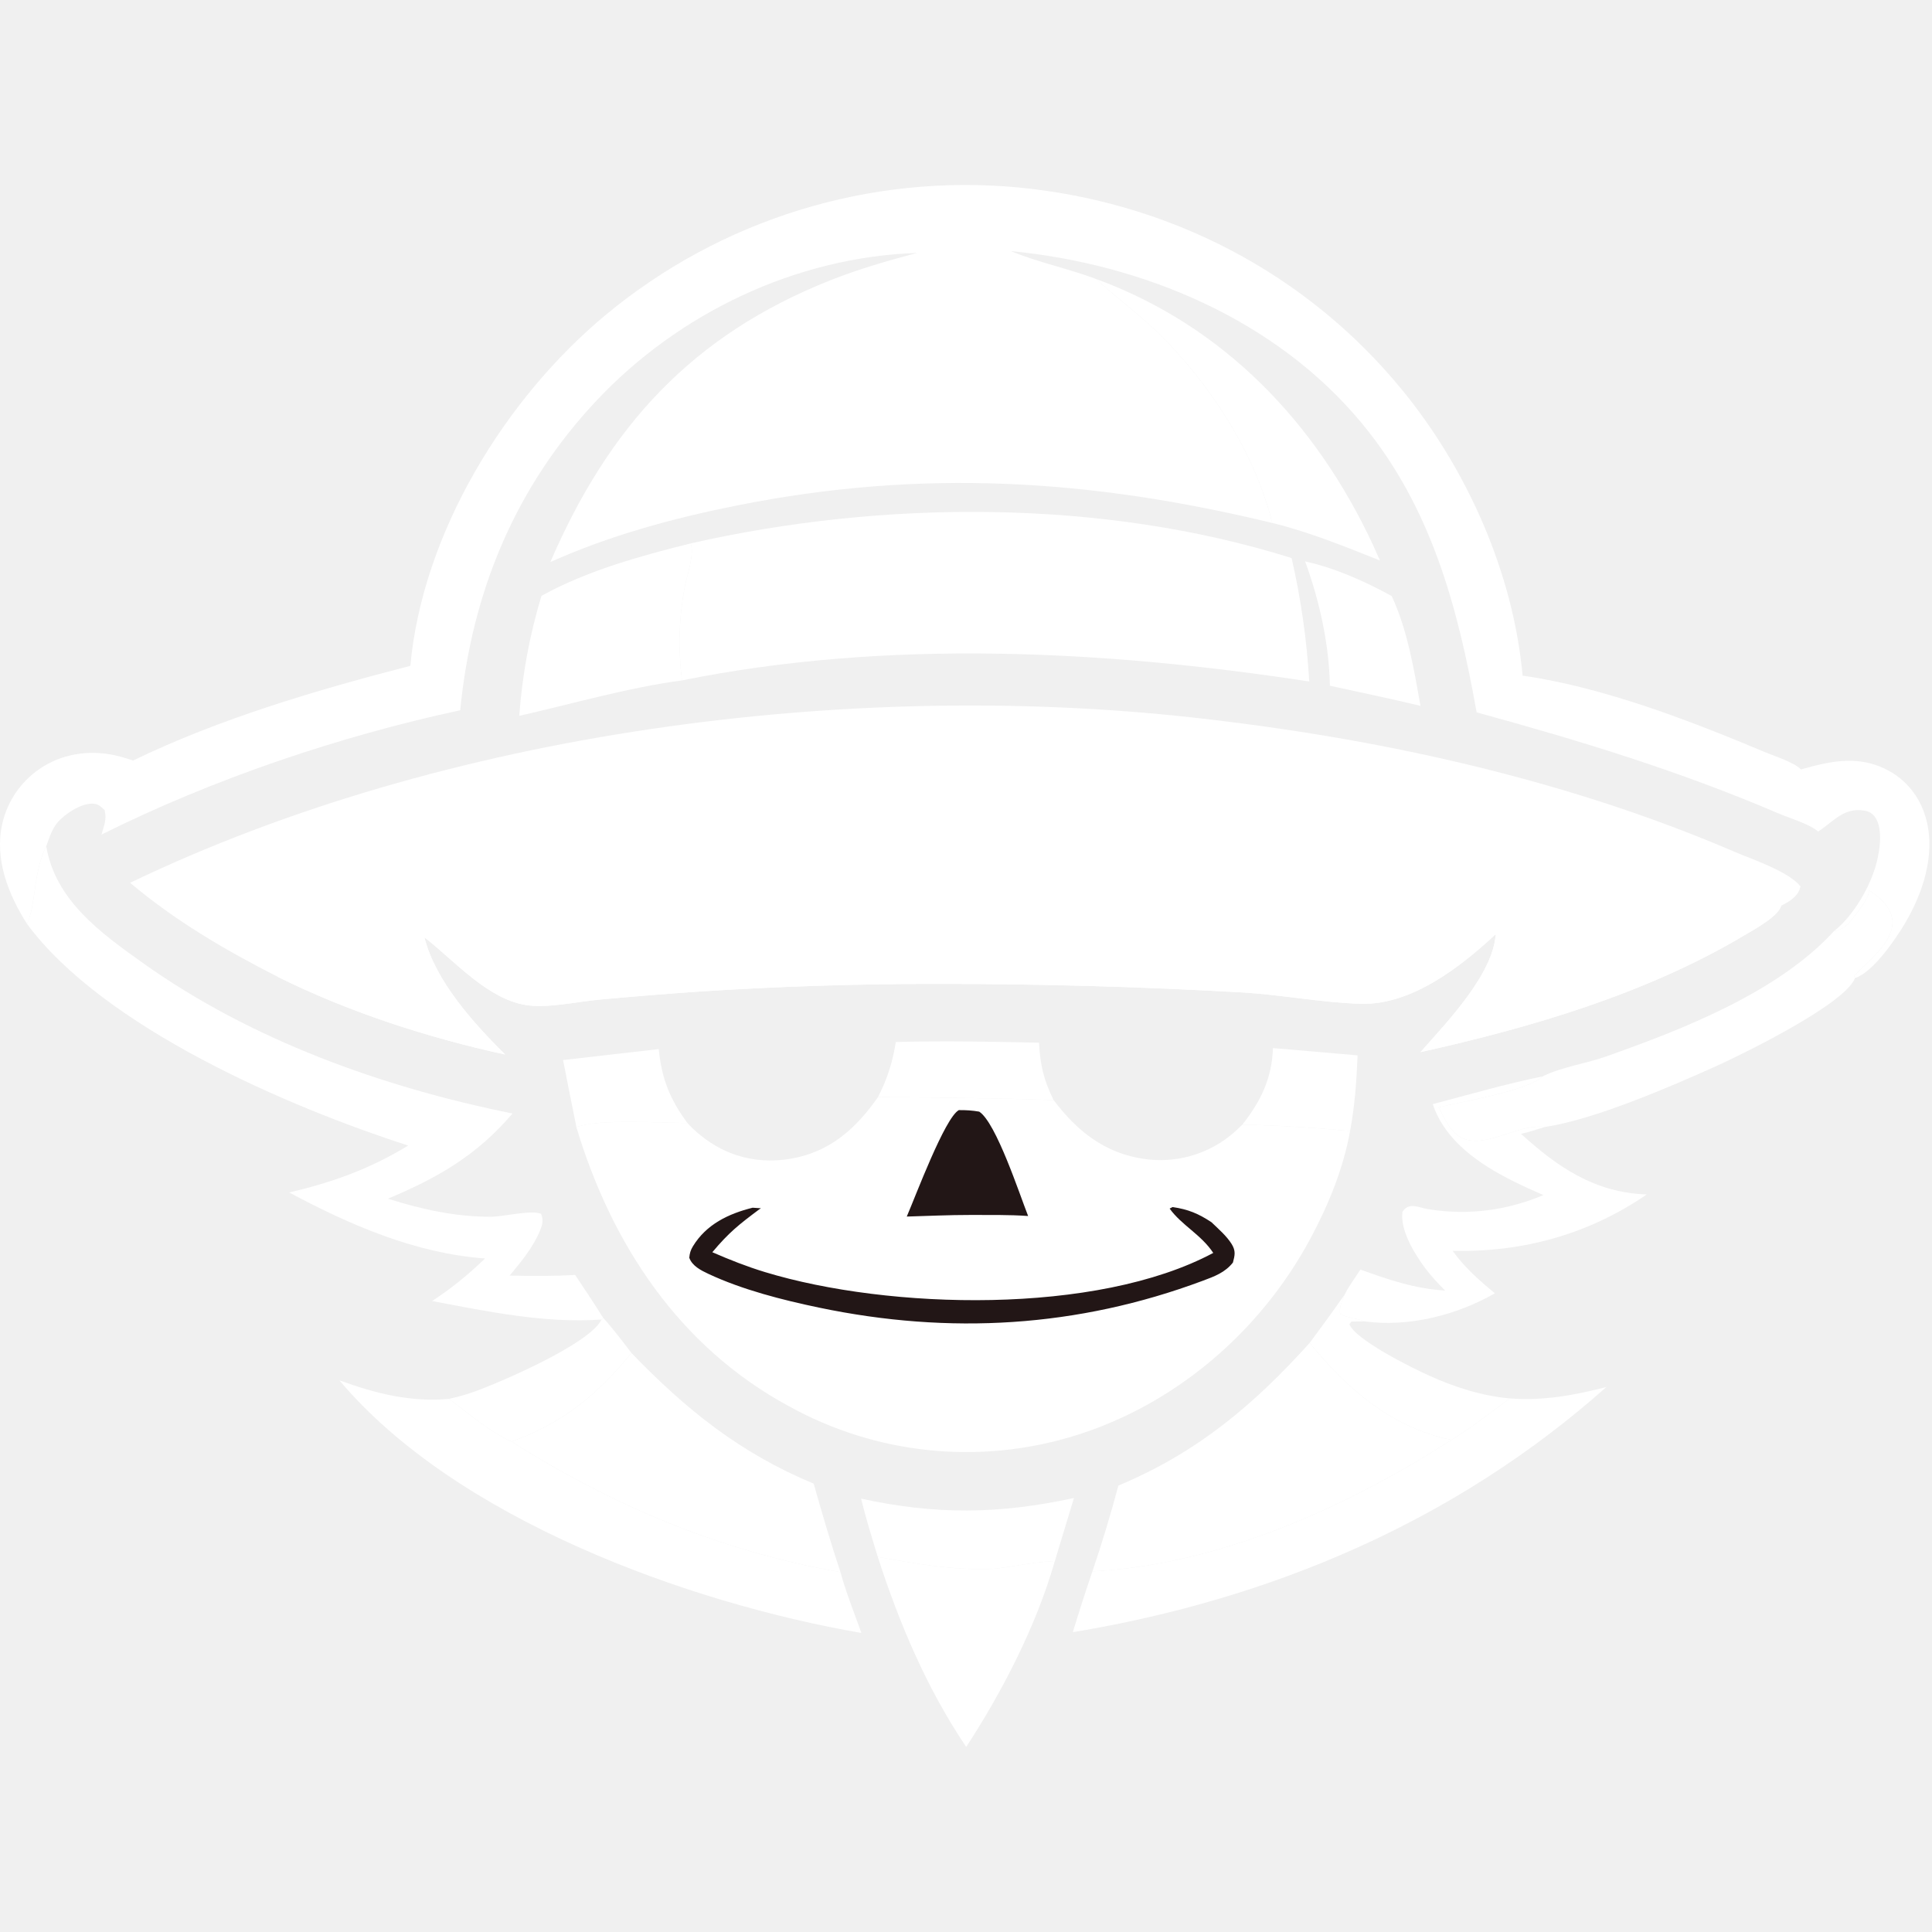
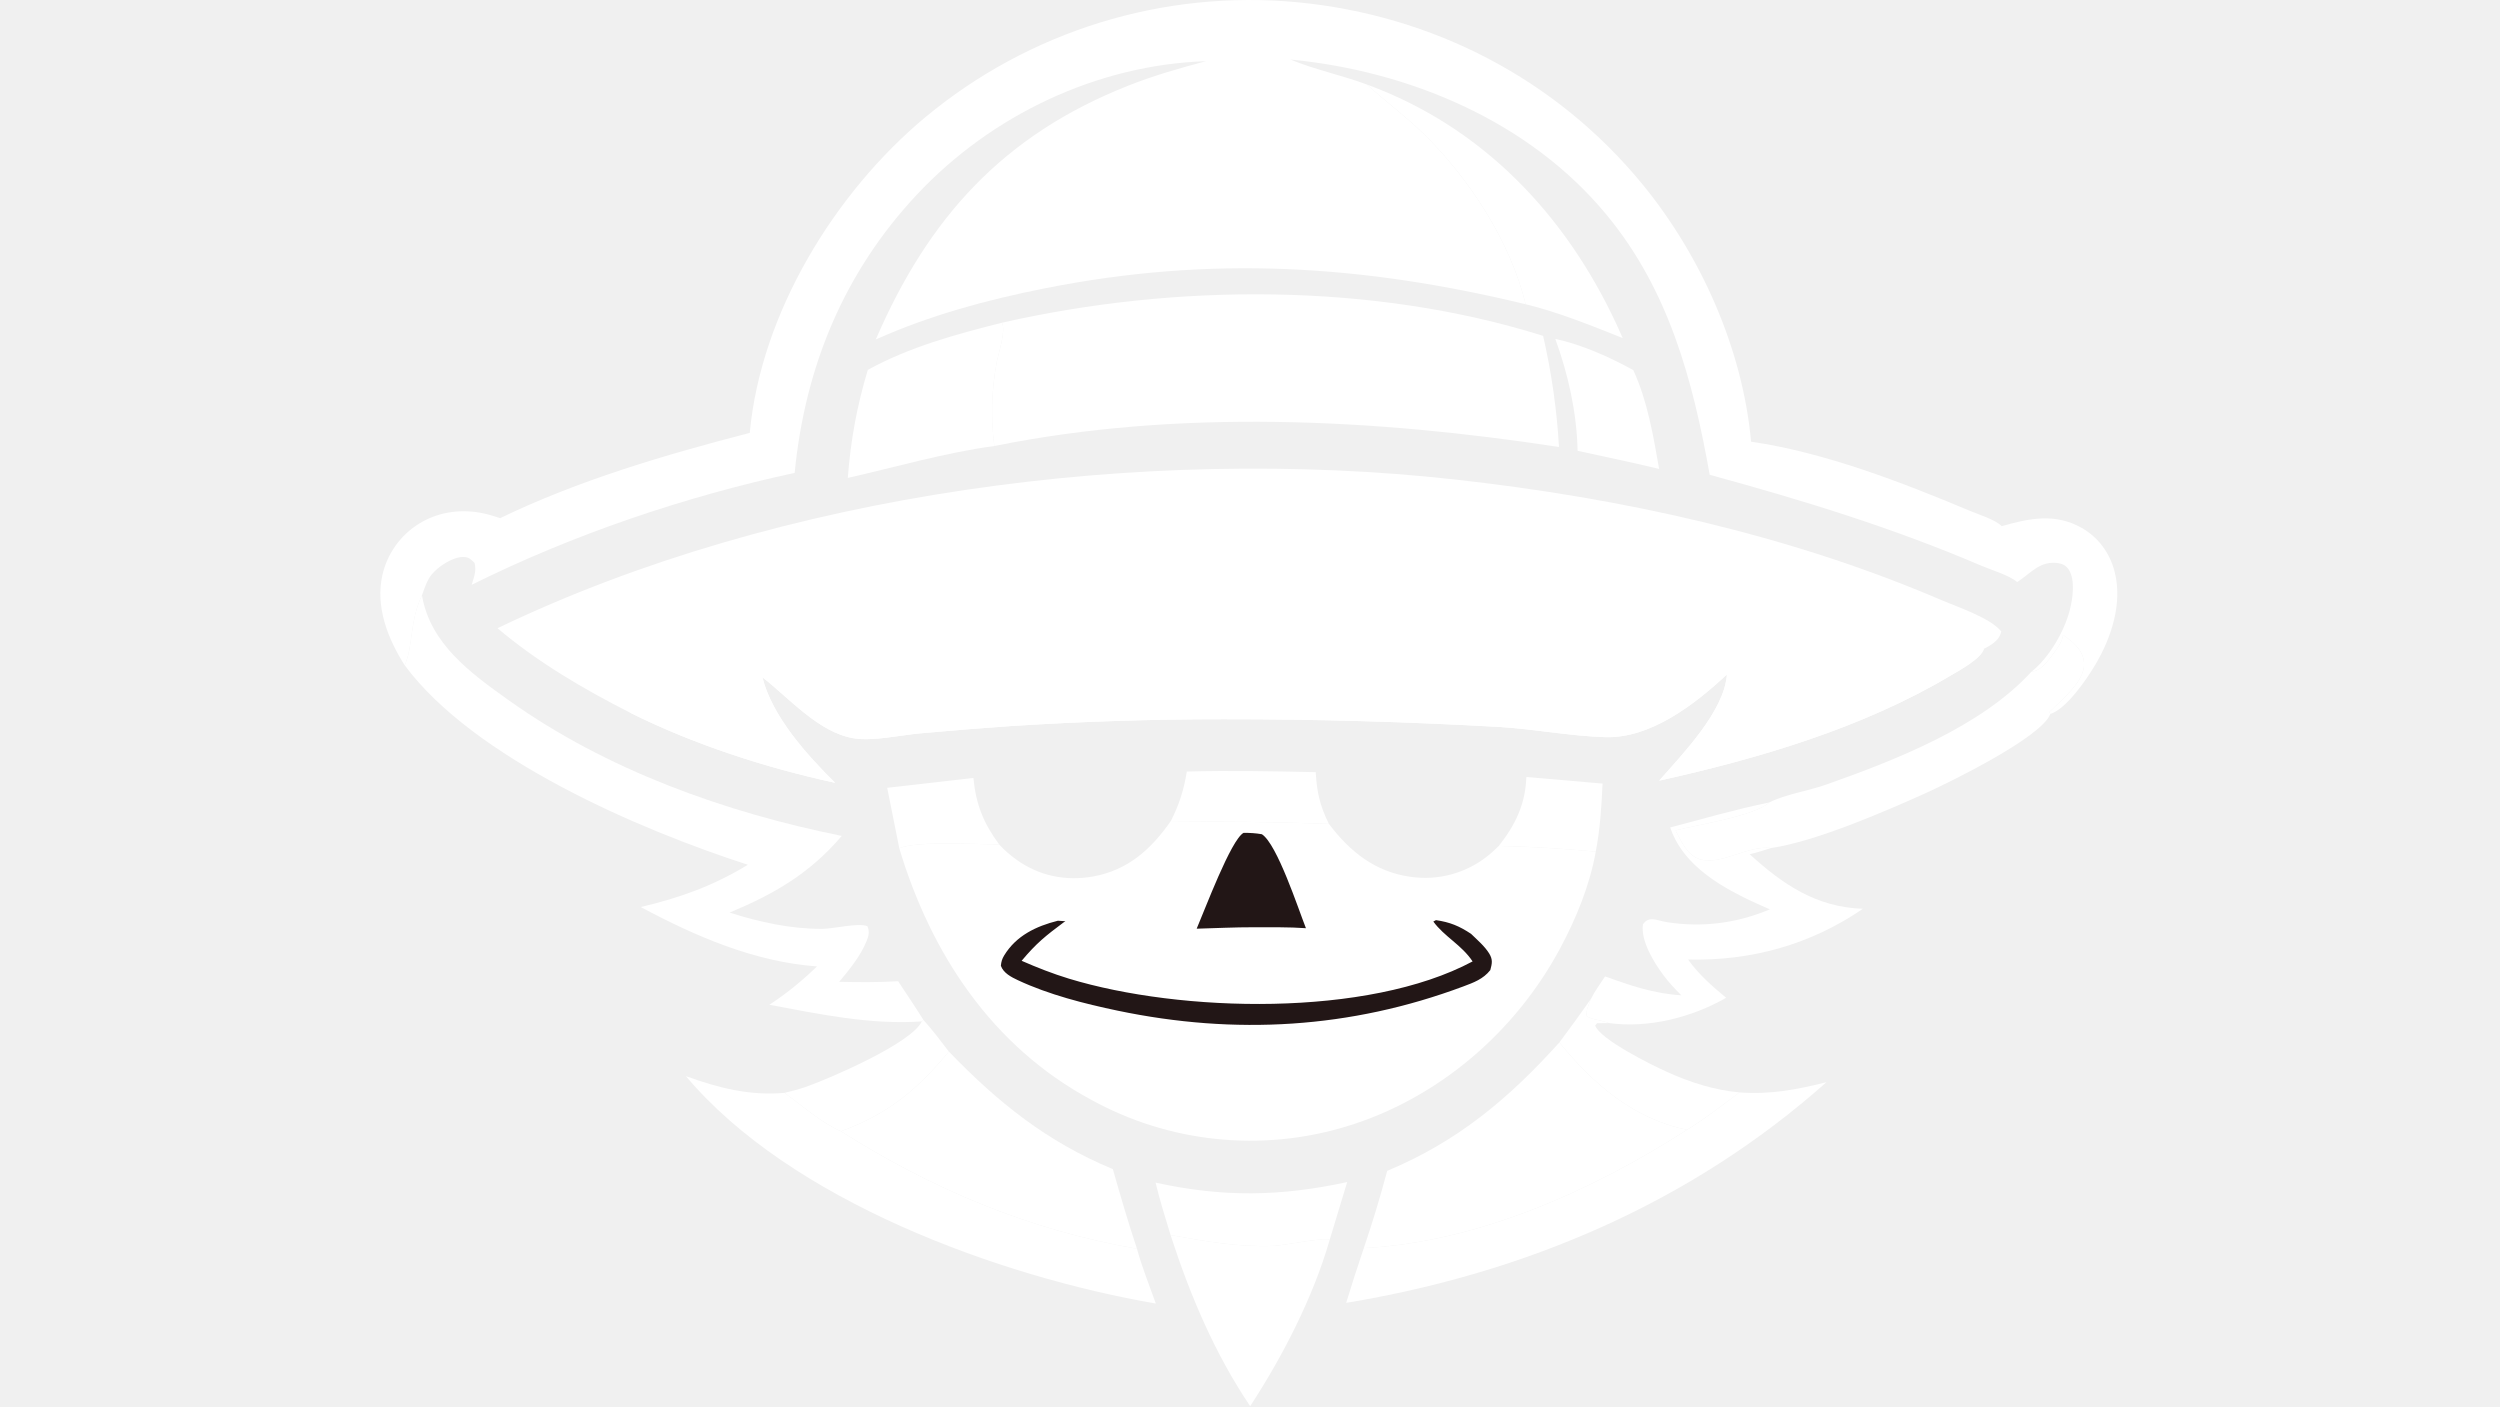
- <svg xmlns="http://www.w3.org/2000/svg" width="1500" height="1500" viewBox="0 0 423 342" fill="none">
+ <svg xmlns="http://www.w3.org/2000/svg" width="3840" height="2160" viewBox="0 0 423 342" fill="none">
  <path d="M123.273 191.594L144.231 189.194C144.854 195.618 146.667 200.19 150.513 205.382C144.974 205.348 130.775 204.426 126.198 206.292L123.273 191.594Z" fill="white" />
  <path d="M278.713 188.973L297.24 190.568C297.011 196.082 296.63 201.688 295.591 207.115C287.708 206.402 279.917 205.889 272.005 205.736C276.059 200.588 278.462 195.625 278.713 188.973Z" fill="white" />
  <path d="M196.135 187.639C206.601 187.359 217.023 187.565 227.487 187.79C227.741 192.646 228.522 195.997 230.683 200.36C217.887 199.887 205.053 199.827 192.247 199.672C194.291 195.665 195.421 192.07 196.135 187.639Z" fill="white" />
  <path d="M131.689 248.408L132.075 248.045C134.285 250.484 136.251 253.123 138.255 255.731C130.705 264.918 123.4 270.988 112.013 275.124C107.34 273.122 102.417 268.792 98.304 265.778C100.097 265.355 101.886 264.895 103.623 264.278C109.552 262.17 129.185 253.71 131.689 248.408Z" fill="white" />
  <path d="M294.419 242.928C293.895 244.376 293.141 245.652 293.417 247.184C295.098 248.106 297.023 248.088 298.785 248.814L295.892 248.852L295.44 249.422C296.727 252.836 309.107 258.98 312.957 260.714C318.502 263.213 324.473 265.142 330.555 265.671C326.374 268.753 322.231 272.064 317.791 274.757C304.792 272.148 294.834 263.517 286.746 253.519C289.354 250.025 291.912 246.495 294.419 242.928Z" fill="white" />
  <path d="M285.749 82.42C292.173 83.807 298.962 86.842 304.711 90.008C308.165 97.459 309.589 106.022 310.999 114.042C304.427 112.448 297.781 111.092 291.176 109.634C290.967 100.357 288.913 91.106 285.749 82.42Z" fill="white" />
  <path d="M188.534 287.616C204.836 291.194 218.846 291.019 235.134 287.479L230.881 301.521C229.601 300.835 219.797 302.887 217.357 302.992C208.783 303.364 200.579 301.874 192.184 300.368C190.894 296.136 189.571 291.918 188.534 287.616Z" fill="white" />
  <path d="M239.949 20.566C267.931 30.826 288.153 52.04 300.635 78.872C301.15 79.981 301.652 81.097 302.14 82.22C294.383 79.143 286.671 75.973 278.543 73.995C274.844 58.735 264.661 43.129 253.469 32.298C249.146 28.115 244.369 24.597 239.949 20.566Z" fill="white" />
  <path d="M192.184 300.368C200.579 301.873 208.783 303.364 217.357 302.992C219.797 302.887 229.601 300.835 230.881 301.521C226.891 315.435 219.423 329.918 211.543 341.981C202.921 329.198 196.918 314.979 192.184 300.368Z" fill="white" />
  <path d="M151.206 78.481C152.133 80.731 150.369 85.627 149.909 88.073C148.625 94.916 148.451 101.558 149.315 108.472C137.383 110.069 125.433 113.57 113.685 116.228C114.371 107.117 115.916 98.699 118.554 89.951C128.648 84.397 140.098 81.255 151.206 78.481Z" fill="white" />
  <path d="M313.691 201.243C321.67 199.148 329.676 196.808 337.759 195.17C334.173 198.474 320.245 200.6 314.984 201.954C316.396 204.616 317.81 208.066 320.961 208.985C326.133 210.492 332.49 205.545 338.243 206.239C336.517 206.772 334.793 207.356 333.029 207.75C341.074 215.094 349.251 220.653 360.553 221.015C347.889 229.715 333.378 233.733 318.041 233.361C320.642 236.987 323.873 239.839 327.303 242.659C318.962 247.432 308.451 250.118 298.785 248.814C297.023 248.088 295.098 248.106 293.417 247.184C293.141 245.652 293.895 244.376 294.419 242.928C295.336 241.051 296.711 239.237 297.849 237.472C304.079 239.704 309.721 241.654 316.401 242.057C314.867 240.536 313.34 238.898 312.049 237.165C309.721 234.04 306.506 228.865 307.061 224.806C308.559 222.604 310.504 223.903 312.892 224.274C321.537 225.614 329.891 224.535 337.927 221.155C335.723 220.182 333.509 219.209 331.354 218.132C323.999 214.454 316.433 209.398 313.691 201.243Z" fill="white" />
  <path d="M409.216 154.384C411.363 155.901 413.636 157.652 414.229 160.366C414.683 162.45 413.789 164.469 412.609 166.139C410.796 168.696 408.169 170.944 405.943 173.134L406.136 173.648C403.996 179.322 381.656 190.248 375.836 192.881C365.684 197.472 348.893 204.689 338.243 206.239C332.49 205.545 326.133 210.492 320.961 208.985C317.81 208.066 316.396 204.616 314.984 201.954C320.245 200.6 334.173 198.474 337.759 195.17C341.739 193.155 347.319 192.343 351.632 190.815C368.389 184.876 389.243 176.804 401.543 163.364C403.676 163.076 404.903 161.566 406.183 159.89C407.136 158.643 409.256 155.962 409.216 154.384Z" fill="white" />
  <path d="M330.555 265.671C337.877 266.248 344.657 264.982 351.704 263.181C318.622 292.607 278.3 309.658 234.887 316.855C236.244 312.393 237.674 307.955 239.178 303.541C266.938 302.101 294.732 289.563 317.791 274.757C322.231 272.064 326.374 268.753 330.555 265.671Z" fill="white" />
  <path d="M74.315 261.72C82.209 264.578 89.82 266.543 98.304 265.778C102.417 268.792 107.34 273.122 112.013 275.124C134.311 289.266 157.937 299.172 184.013 303.703C185.239 308.198 187.033 312.632 188.597 317.025C150.426 310.434 99.73 291.96 74.315 261.72Z" fill="white" />
  <path d="M138.255 255.731C150.257 268.178 162.092 277.667 178.147 284.335C179.997 290.831 181.871 297.295 184.013 303.703C157.937 299.172 134.311 289.266 112.013 275.124C123.4 270.988 130.705 264.918 138.255 255.731Z" fill="white" />
  <path d="M244.863 284.758C262.037 277.588 274.401 267.199 286.746 253.519C294.834 263.517 304.792 272.148 317.791 274.757C294.732 289.563 266.938 302.101 239.178 303.541C241.285 297.344 243.18 291.083 244.863 284.758Z" fill="white" />
  <path d="M10.124 144.776C12.116 156.614 22.05 163.77 31.276 170.342C55.025 187.261 83.794 197.562 112.211 203.296C104.382 212.476 95.844 217.374 84.93 221.946C92.303 224.281 99.647 225.906 107.418 225.902C110.16 225.9 116.38 224.336 118.463 225.263C119.012 226.569 118.782 227.574 118.254 228.869C116.749 232.558 114.12 235.749 111.591 238.777C116.391 238.885 121.13 238.921 125.925 238.634C127.984 241.762 130.092 244.868 132.074 248.045L131.688 248.408C119.202 249.27 106.804 246.653 94.609 244.35C98.804 241.62 102.607 238.517 106.194 235.034C90.936 233.919 76.645 227.716 63.329 220.591C72.87 218.34 80.986 215.428 89.384 210.309C63.074 201.852 22.654 184.444 5.913 161.78C7.957 157.492 7.144 150.822 10.124 144.776Z" fill="white" />
  <path d="M151.206 78.481C193.31 68.917 241.319 68.66 282.787 81.683C283.807 86.126 284.64 90.603 285.285 95.115C285.93 99.627 286.385 104.159 286.651 108.709C241.745 101.825 194.127 99.412 149.315 108.472C148.451 101.558 148.625 94.916 149.909 88.073C150.369 85.627 152.133 80.731 151.206 78.481Z" fill="white" />
  <path d="M192.247 199.671C205.052 199.827 217.886 199.887 230.682 200.359C235.798 207.123 241.904 212.039 250.563 213.247C250.973 213.306 251.385 213.355 251.797 213.393C252.21 213.432 252.623 213.46 253.037 213.477C253.451 213.495 253.866 213.502 254.28 213.499C254.695 213.495 255.109 213.481 255.522 213.456C255.936 213.431 256.348 213.396 256.76 213.351C257.172 213.305 257.583 213.249 257.992 213.182C258.401 213.115 258.808 213.038 259.213 212.951C259.618 212.864 260.021 212.767 260.421 212.659C260.822 212.551 261.219 212.433 261.612 212.305C262.007 212.177 262.397 212.039 262.784 211.891C263.172 211.744 263.555 211.586 263.935 211.419C264.314 211.252 264.688 211.075 265.058 210.888C265.428 210.702 265.793 210.506 266.154 210.301C266.514 210.096 266.869 209.882 267.218 209.659C267.567 209.436 267.911 209.204 268.248 208.963C268.586 208.723 268.917 208.474 269.242 208.217C270.216 207.453 271.116 206.595 272.005 205.735C279.916 205.888 287.708 206.401 295.59 207.115C294.146 215.251 290.868 223.261 286.989 230.525C276.044 251.025 257.181 267.231 234.847 273.979C234.208 274.172 233.567 274.358 232.923 274.535C232.28 274.713 231.634 274.882 230.986 275.043C230.338 275.205 229.688 275.358 229.036 275.503C228.385 275.648 227.732 275.785 227.076 275.914C226.421 276.043 225.765 276.164 225.106 276.276C224.448 276.389 223.789 276.493 223.128 276.589C222.468 276.685 221.806 276.773 221.143 276.852C220.48 276.932 219.816 277.003 219.152 277.066C218.487 277.129 217.821 277.183 217.155 277.229C216.489 277.276 215.823 277.314 215.156 277.343C214.489 277.373 213.821 277.395 213.154 277.407C212.486 277.42 211.819 277.425 211.151 277.421C210.484 277.418 209.816 277.406 209.148 277.385C208.481 277.365 207.814 277.336 207.148 277.299C206.481 277.263 205.815 277.217 205.15 277.163C204.484 277.11 203.819 277.048 203.156 276.978C202.492 276.908 201.829 276.829 201.166 276.742C200.505 276.655 199.844 276.561 199.184 276.457C198.524 276.354 197.866 276.243 197.209 276.123C196.553 276.003 195.898 275.875 195.244 275.739C194.59 275.603 193.938 275.459 193.288 275.307C192.638 275.154 191.99 274.994 191.344 274.825C190.698 274.657 190.054 274.481 189.412 274.296C188.771 274.112 188.131 273.919 187.494 273.719C186.858 273.518 186.223 273.31 185.592 273.093C184.96 272.877 184.331 272.653 183.705 272.421C183.079 272.189 182.456 271.949 181.836 271.701C181.216 271.454 180.599 271.199 179.986 270.935C179.372 270.672 178.762 270.402 178.154 270.123C177.548 269.845 176.944 269.559 176.344 269.266C175.744 268.973 175.148 268.672 174.556 268.364C173.964 268.056 173.376 267.74 172.791 267.417C148.736 254.437 133.912 231.947 126.198 206.292C130.774 204.426 144.974 205.347 150.513 205.382C151.692 206.713 153.182 207.971 154.618 209.013C160.12 213.003 166.638 214.353 173.306 213.165C181.805 211.649 187.468 206.531 192.247 199.671Z" fill="white" />
  <path d="M209.928 202.553C211.467 202.538 212.878 202.62 214.395 202.888C218.109 205.296 223.252 221.062 225.102 225.738C220.9 225.439 216.663 225.524 212.451 225.507C207.818 225.501 203.165 225.728 198.532 225.859C200.499 221.296 206.859 204.249 209.928 202.553Z" fill="#221616" />
  <path d="M265.635 233.818C262.967 229.79 258.748 227.793 256.085 224.116L256.725 223.777C260.13 224.273 262.383 225.203 265.255 227.108C266.749 228.558 268.556 230.092 269.66 231.87C270.601 233.384 270.362 234.348 269.94 235.93C268.208 238.122 265.891 238.964 263.356 239.91C235.935 250.148 207.903 251.77 179.34 245.799C171.287 244.116 162.525 241.89 155.065 238.389C153.441 237.627 151.548 236.658 150.913 234.882C151.005 233.888 151.188 233.23 151.713 232.366C154.644 227.55 159.507 225.239 164.779 223.921L166.608 224.042C166.492 224.116 166.37 224.18 166.261 224.262C161.793 227.602 159.596 229.327 155.961 233.666C159.745 235.317 163.529 236.812 167.481 238.014C194.579 246.258 240.096 247.475 265.635 233.818Z" fill="#221616" />
  <path d="M89.842 105.277C92.514 76.209 110.521 46.796 132.661 28.407C133.438 27.763 134.223 27.127 135.017 26.502C135.81 25.877 136.61 25.261 137.418 24.655C138.226 24.05 139.042 23.454 139.865 22.868C140.687 22.282 141.517 21.707 142.354 21.142C143.191 20.576 144.035 20.021 144.885 19.477C145.736 18.932 146.593 18.398 147.457 17.874C148.321 17.351 149.191 16.838 150.067 16.335C150.943 15.833 151.825 15.342 152.713 14.861C153.602 14.381 154.496 13.912 155.396 13.453C156.296 12.994 157.201 12.547 158.112 12.11C159.023 11.674 159.939 11.249 160.86 10.835C161.781 10.421 162.707 10.019 163.639 9.627C164.57 9.236 165.506 8.857 166.446 8.488C167.386 8.12 168.331 7.764 169.28 7.419C170.229 7.074 171.183 6.741 172.14 6.419C173.097 6.097 174.059 5.788 175.024 5.49C175.989 5.192 176.957 4.906 177.929 4.632C178.901 4.358 179.876 4.096 180.855 3.845C181.833 3.595 182.815 3.357 183.799 3.131C184.783 2.905 185.77 2.691 186.76 2.489C187.749 2.287 188.741 2.097 189.735 1.92C190.73 1.743 191.726 1.577 192.724 1.424C193.722 1.271 194.722 1.131 195.724 1.002C196.726 0.874 197.729 0.758 198.733 0.654C199.738 0.55 200.744 0.459 201.751 0.379C202.757 0.3 203.765 0.234 204.773 0.179C205.782 0.125 206.791 0.083 207.8 0.053C208.809 0.024 209.819 0.006 210.829 0.001C211.839 -0.003 212.849 0.004 213.859 0.024C214.869 0.044 215.878 0.077 216.887 0.121C217.896 0.166 218.904 0.223 219.911 0.293C220.919 0.363 221.925 0.445 222.931 0.539C255.935 3.703 285.991 19.209 307.013 44.9C321.24 62.288 331.323 84.969 333.365 107.425C351.037 109.956 370.136 117.326 386.476 124.196C388.569 125.076 392.763 126.369 394.316 127.968C401.036 126.036 407.316 124.727 413.796 128.396C417.823 130.677 420.61 134.521 421.763 138.984C423.763 146.706 420.996 155.081 417.049 161.714C414.989 165.175 410.116 172.356 406.136 173.648L405.943 173.134C408.17 170.944 410.796 168.696 412.61 166.139C413.79 164.469 414.683 162.45 414.229 160.366C413.636 157.652 411.363 155.901 409.216 154.384C409.256 155.962 407.136 158.643 406.183 159.89C404.903 161.566 403.676 163.076 401.543 163.364C405.796 160.021 409.503 153.634 410.85 148.451C411.57 145.67 412.269 141.11 410.629 138.55C410.016 137.597 409.21 137.135 408.103 136.963C403.756 136.29 401.556 139.23 398.403 141.342L398.069 141.559C396.149 139.885 391.85 138.646 389.436 137.612C367.643 128.287 346.145 121.724 323.299 115.466C319.206 92.478 313.381 70.598 298.229 52.252C279.404 29.457 250.22 17.267 221.336 14.479C227.267 16.954 233.875 18.291 239.949 20.565C244.369 24.597 249.146 28.115 253.469 32.298C264.661 43.129 274.844 58.735 278.543 73.995C238.818 64.388 201.964 62.079 161.54 70.134C147.413 72.949 133.678 76.662 120.496 82.555C133.303 52.894 151.536 32.857 181.831 20.855C188.009 18.407 194.383 16.578 200.801 14.881C174.273 15.754 148.541 28.043 130.457 47.361C112.725 66.303 103.274 89.273 100.761 114.999C74.069 120.774 46.691 130.032 22.211 142.23C22.791 140.188 23.405 138.975 22.913 136.886C21.975 136.01 21.519 135.46 20.137 135.454C17.609 135.442 14.087 137.764 12.511 139.686C11.336 141.12 10.745 143.054 10.125 144.776C7.145 150.822 7.957 157.492 5.913 161.78C1.816 155.333 -1.229 147.626 0.489 139.88C0.562 139.556 0.643 139.233 0.733 138.912C0.822 138.592 0.919 138.274 1.025 137.958C1.13 137.643 1.243 137.33 1.364 137.02C1.485 136.71 1.614 136.403 1.751 136.1C1.887 135.797 2.031 135.497 2.183 135.2C2.334 134.904 2.493 134.612 2.659 134.324C2.825 134.036 2.999 133.752 3.179 133.472C3.36 133.193 3.547 132.918 3.741 132.648C3.935 132.378 4.137 132.113 4.345 131.853C4.552 131.593 4.766 131.338 4.987 131.089C5.207 130.84 5.433 130.597 5.666 130.359C5.899 130.121 6.137 129.889 6.382 129.663C6.626 129.438 6.876 129.218 7.131 129.005C7.387 128.792 7.647 128.585 7.913 128.385C8.179 128.185 8.45 127.992 8.725 127.805C9.001 127.619 9.281 127.439 9.565 127.267C14.517 124.26 20.375 123.655 25.946 125.051C27.022 125.329 28.084 125.652 29.133 126.018C48.085 116.826 69.485 110.54 89.842 105.277Z" fill="white" />
  <path d="M28.492 152.784C97.293 119.694 185.656 108.241 261.115 116.592C301.469 121.057 342.352 129.932 379.763 145.991C383.623 147.647 391.589 150.291 394.203 153.562C394.149 153.753 394.109 153.946 394.049 154.135C393.483 155.875 391.523 157.039 389.976 157.793C389.383 160.167 383.836 163.14 381.629 164.449C360.26 177.127 335.171 184.483 311.011 189.855C316.789 183.294 326.903 172.875 327.487 164.019C319.755 171.242 308.982 179.613 297.893 179.273C289.432 179.013 280.881 177.348 272.393 176.808C249.978 175.534 227.544 174.903 205.093 174.915C187.811 174.909 170.548 175.464 153.303 176.581C145.894 177.092 138.492 177.689 131.097 178.37C126.368 178.818 119.8 180.3 115.165 179.555C106.636 178.185 99.423 169.755 92.921 164.714C95.287 174.264 103.755 183.605 110.595 190.378C93.682 186.705 76.237 181.059 60.721 173.321C49.339 167.53 38.268 161.05 28.492 152.784Z" fill="white" />
  <path d="M209.715 136.898C252.161 131.737 288.904 132.106 330.949 140.427C342.735 142.759 354.341 145.314 365.823 148.918C373.323 151.272 383.396 153.591 389.976 157.793C389.383 160.166 383.836 163.14 381.629 164.449C360.26 177.127 335.171 184.482 311.011 189.855C316.789 183.294 326.903 172.874 327.487 164.018C319.755 171.242 308.982 179.613 297.893 179.273C289.432 179.013 280.881 177.348 272.393 176.808C249.978 175.534 227.544 174.903 205.093 174.915C187.811 174.909 170.548 175.464 153.303 176.58C145.894 177.092 138.492 177.688 131.097 178.37C126.369 178.818 119.801 180.3 115.165 179.555C106.637 178.185 99.423 169.755 92.921 164.714C95.287 174.264 103.755 183.604 110.595 190.378C93.682 186.704 76.237 181.058 60.721 173.321C71.07 169.209 82.307 166.296 93.13 163.814C147.339 151.412 206.871 149.034 262.096 154.437C274.552 155.733 286.984 157.224 299.393 158.911C308.239 160.167 318.293 162.666 327.219 162.176C286.461 145.419 253.127 140.257 209.715 136.898Z" fill="white" />
</svg>
